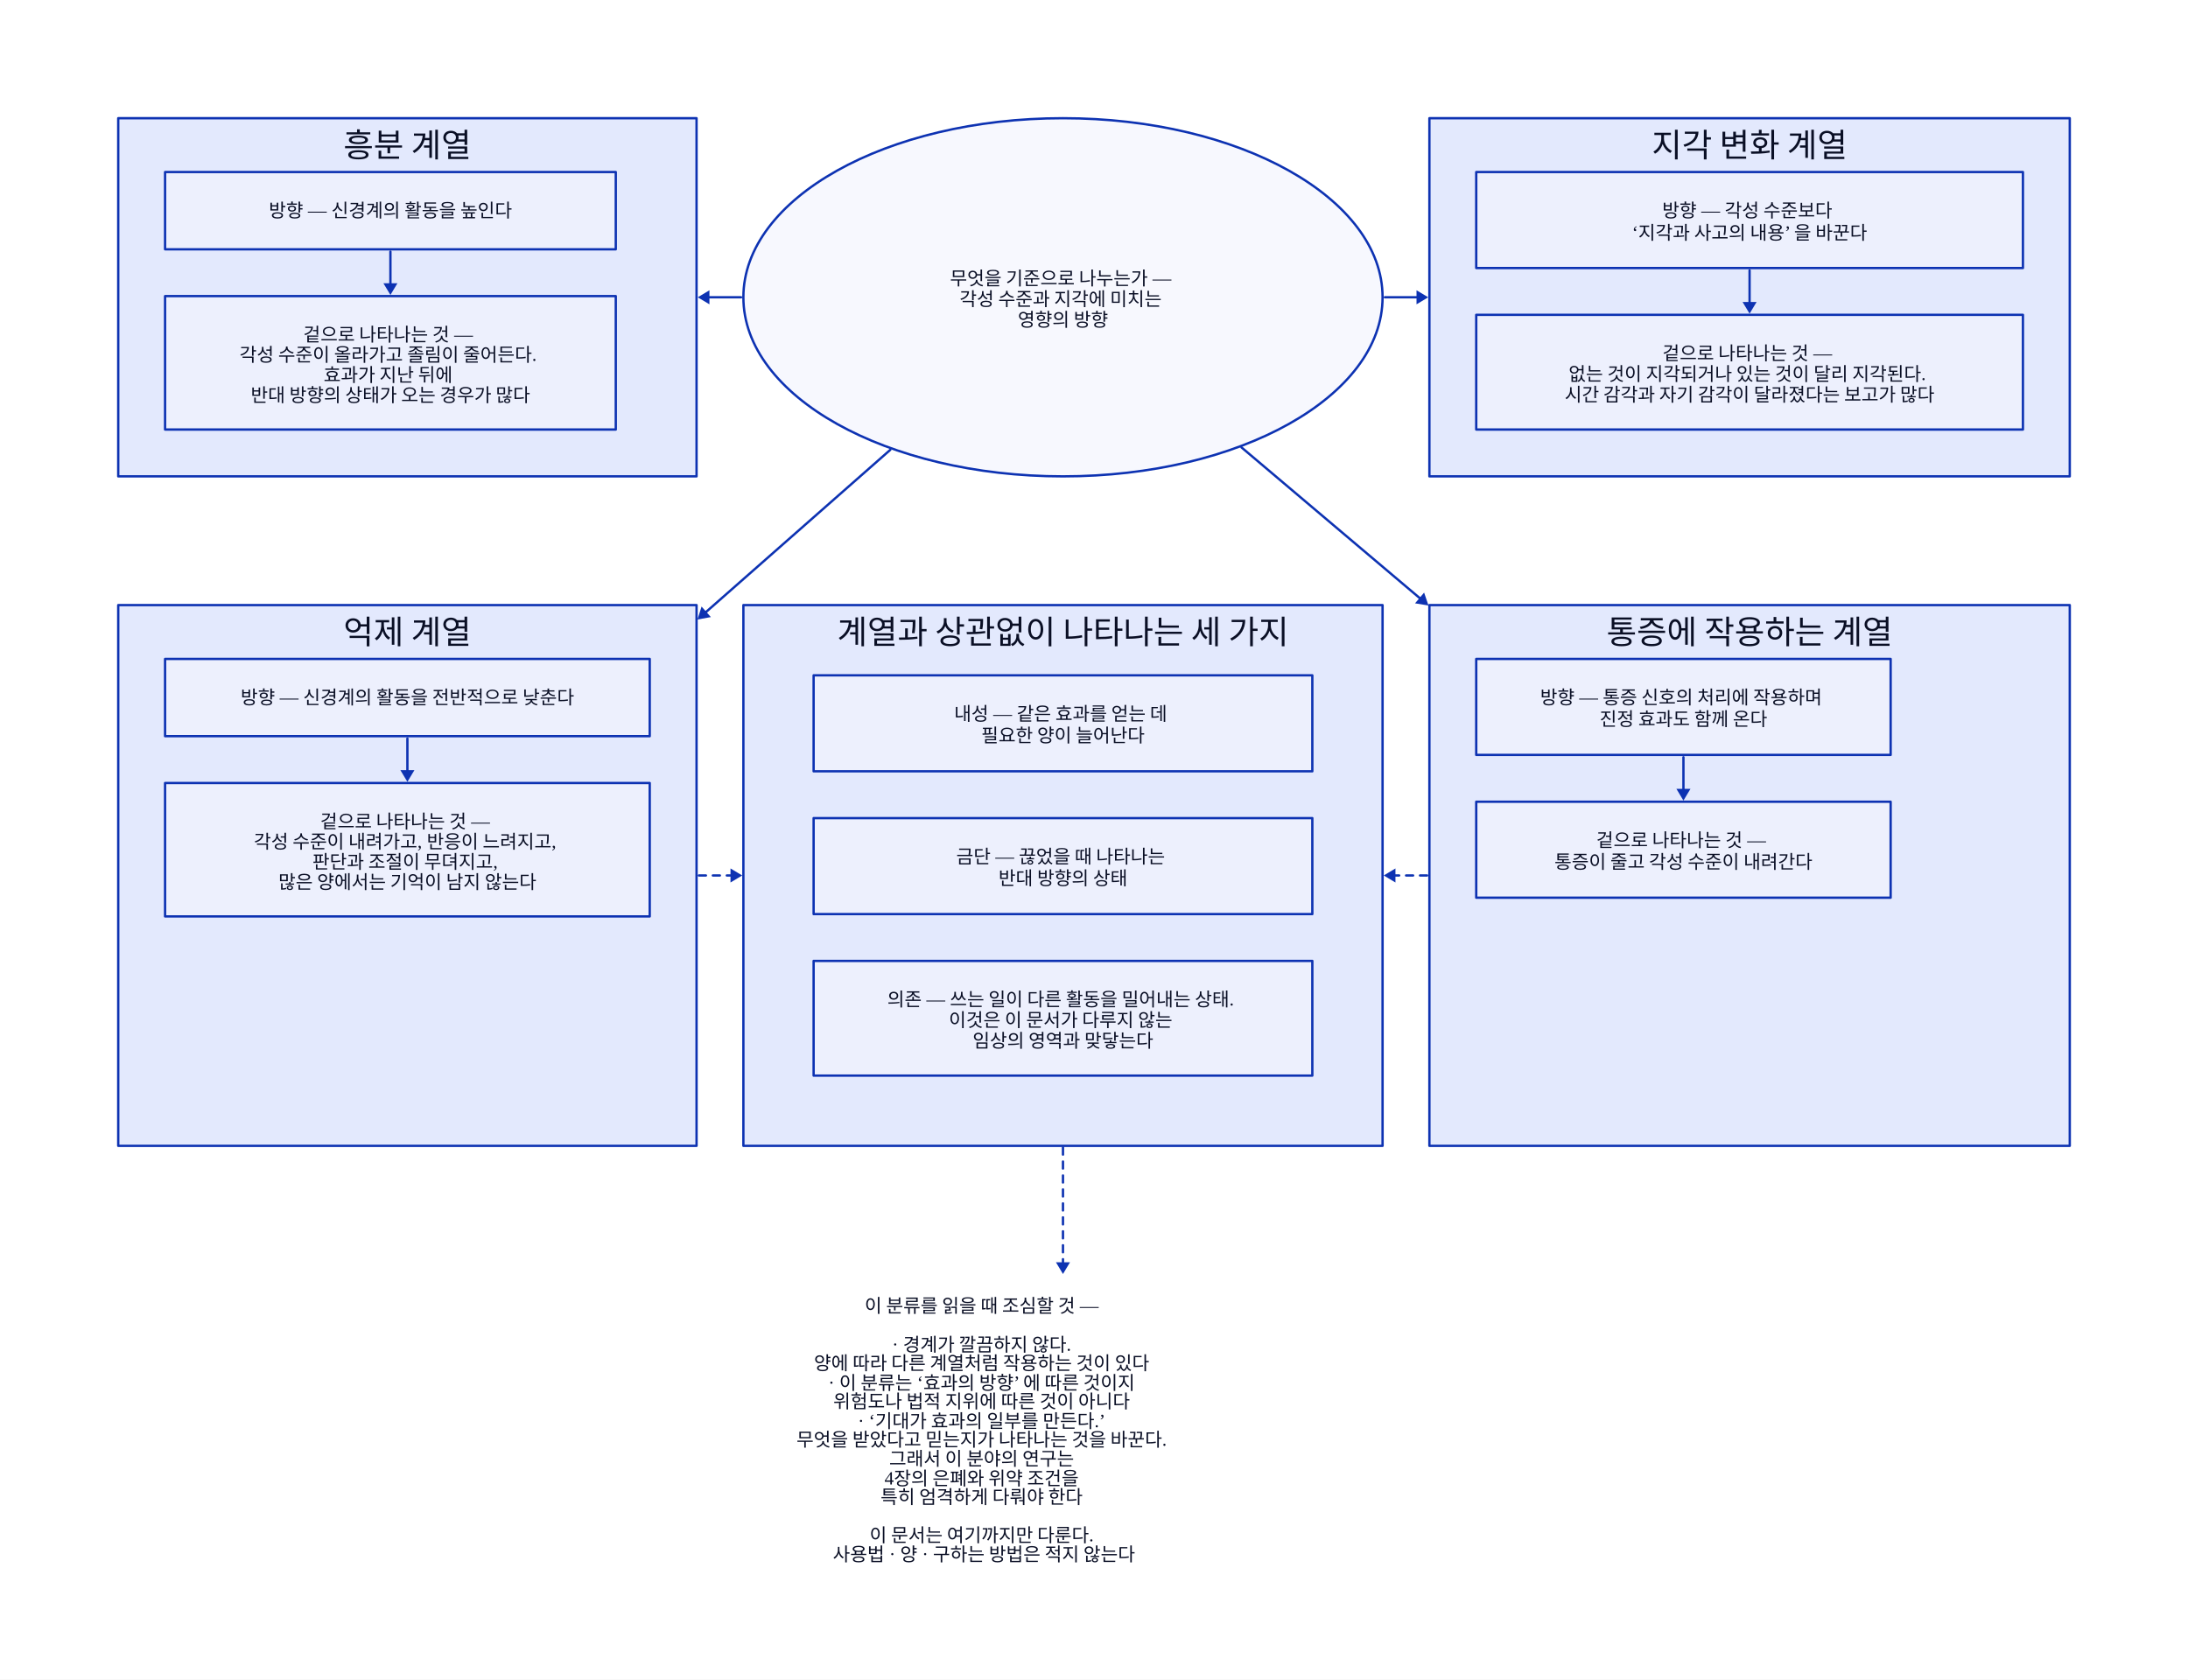
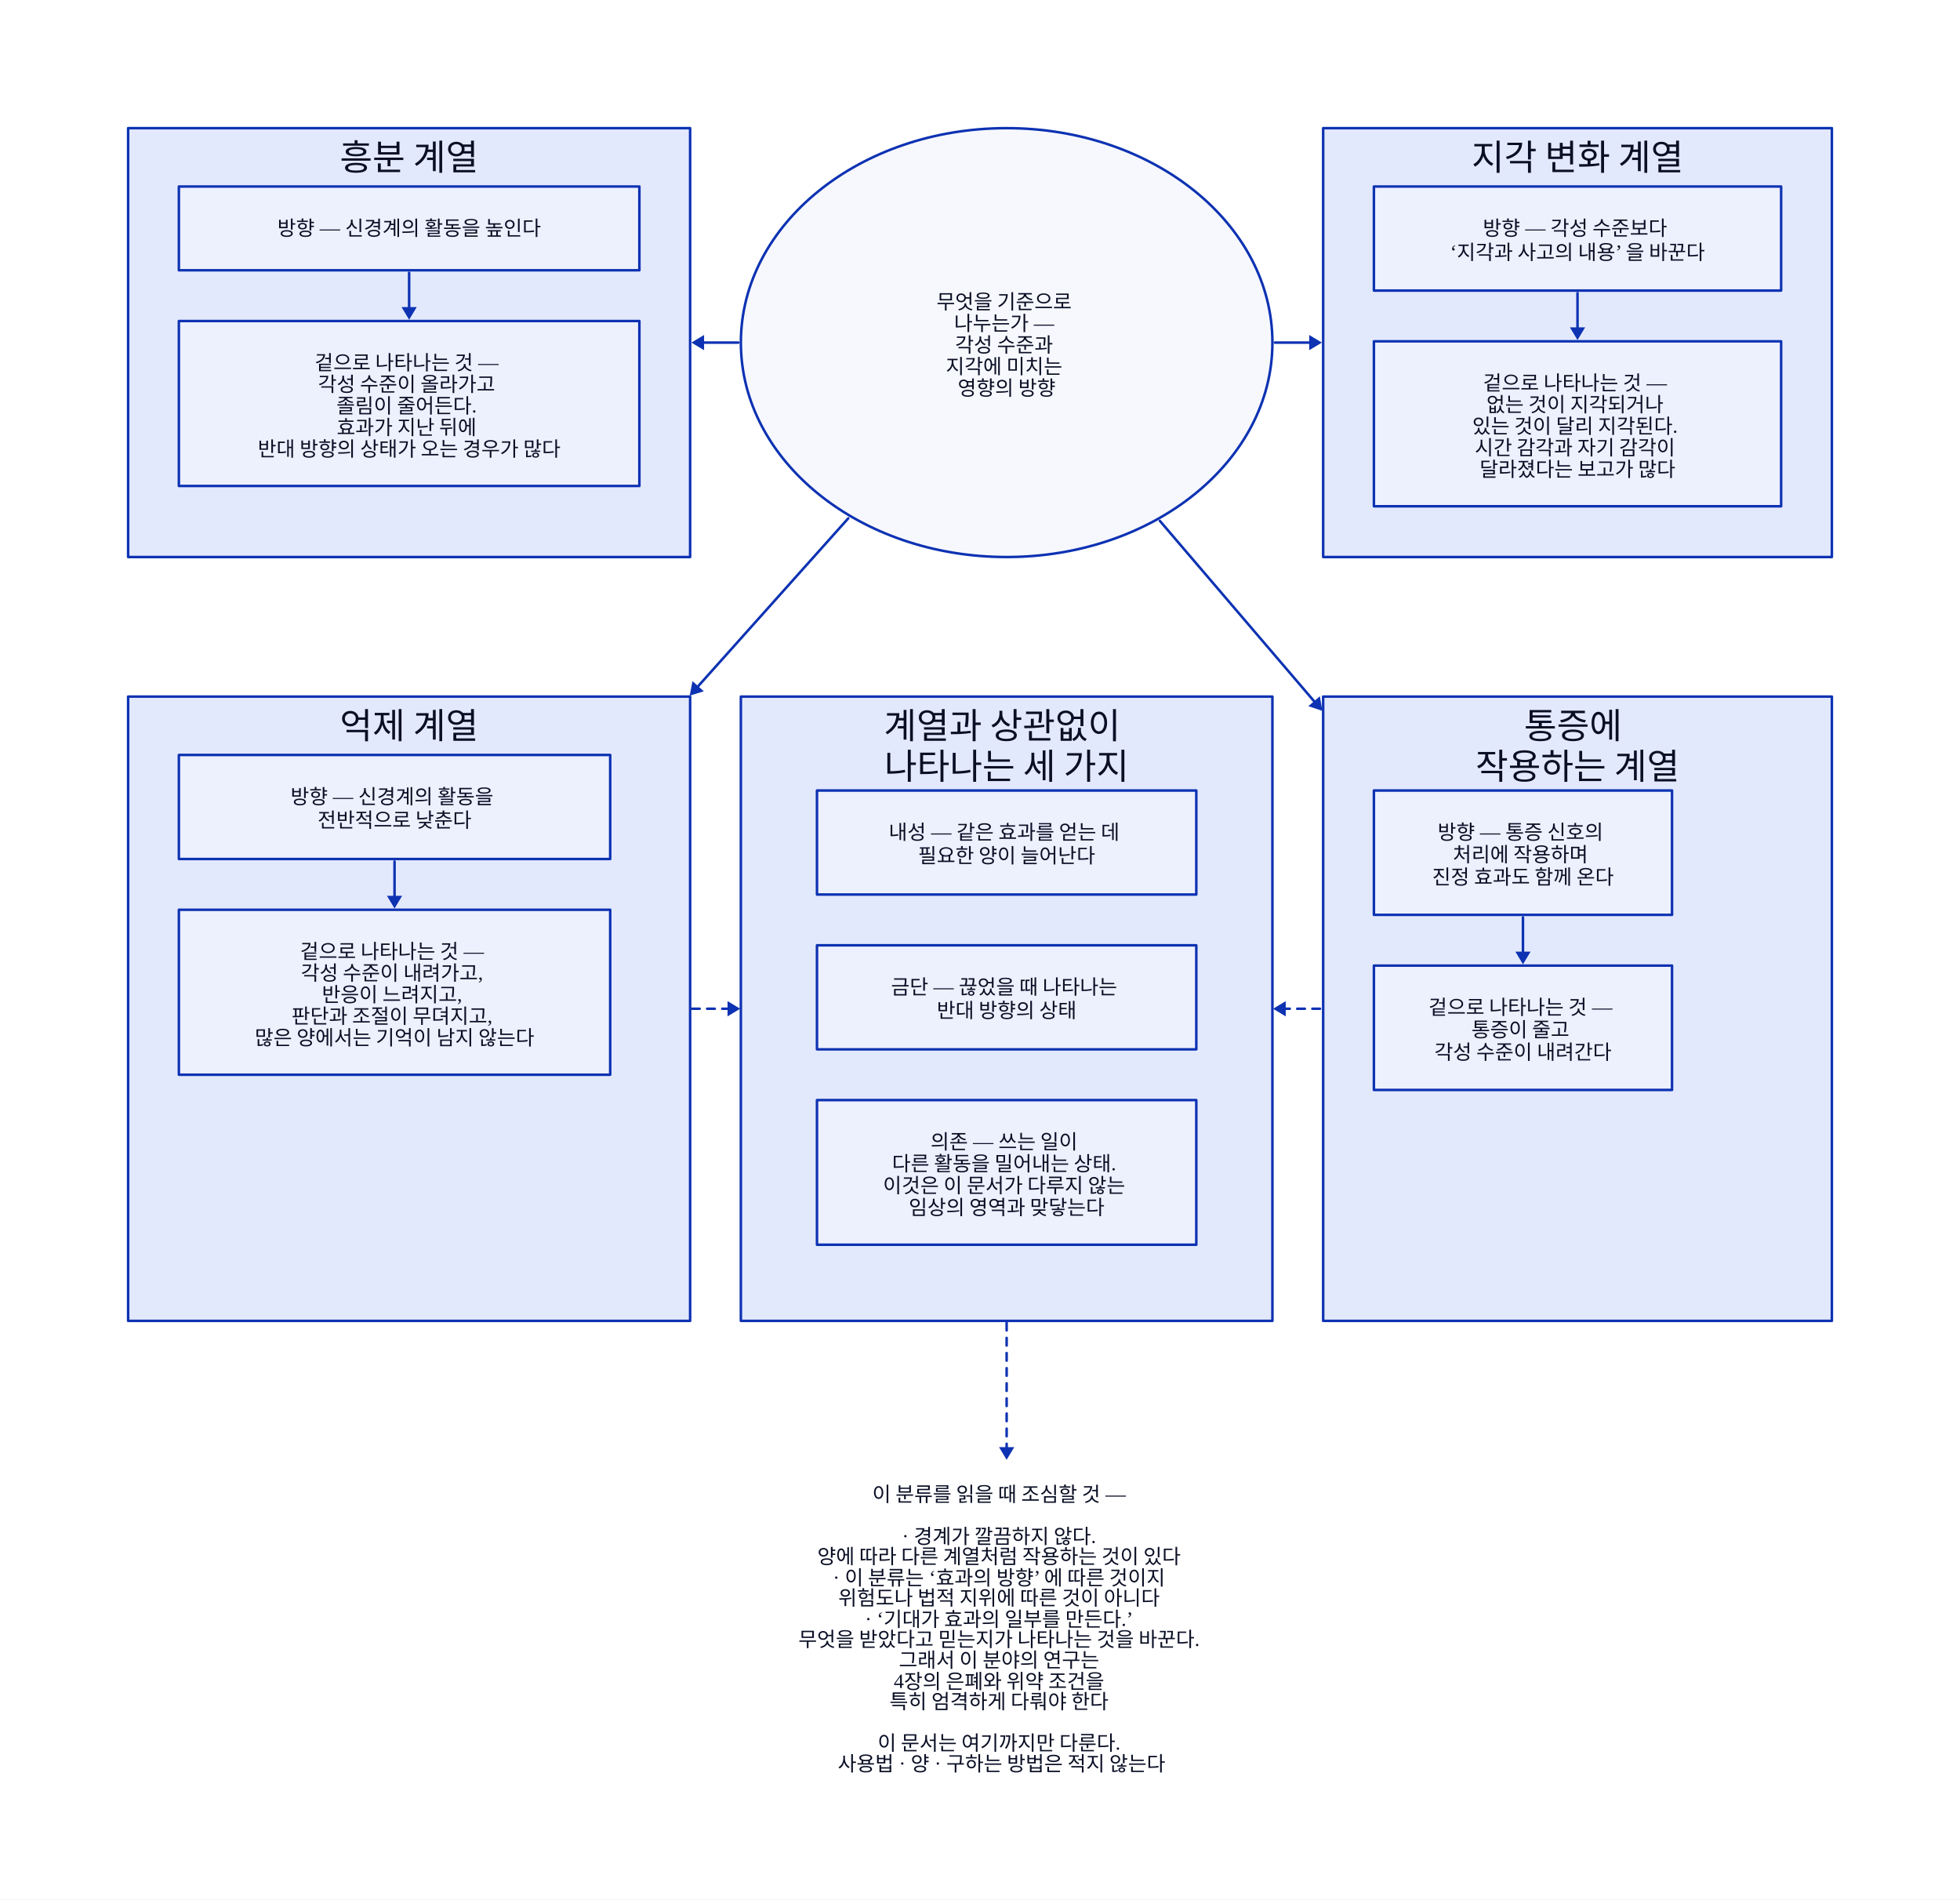
- <svg xmlns="http://www.w3.org/2000/svg" width="1869" height="1435" class="d2-2695002931 d2-svg" viewBox="-101 -101 1869 1435">
-   <rect width="1869" height="1435" x="-101" y="-101" rx="0" style="fill:#fff" />
-   <style>.connection,.shape{stroke-linejoin:round}.shape{shape-rendering:geometricPrecision}.connection{stroke-linecap:round}.d2-2695002931 .fill-N1{fill:#0a0f25}.d2-2695002931 .fill-B4{fill:#e3e9fd}.d2-2695002931 .fill-B5{fill:#edf0fd}.d2-2695002931 .stroke-B1,.d2-2695002931 .stroke-B2{stroke:#0d32b2}.s0{stroke-width:2}.s1{text-anchor:middle;font-size:28px}.s2{text-anchor:middle;font-size:16px}.s3{fill:#0d32b2}.s4{stroke-width:2;stroke-dasharray:6,5.919}</style>
+ <svg xmlns="http://www.w3.org/2000/svg" width="1545" height="1497" class="d2-3531737140 d2-svg" viewBox="-101 -101 1545 1497">
+   <rect width="1545" height="1497" x="-101" y="-101" rx="0" style="fill:#fff" />
+   <style>.connection,.shape{stroke-linejoin:round}.shape{shape-rendering:geometricPrecision}.connection{stroke-linecap:round}.d2-3531737140 .fill-N1{fill:#0a0f25}.d2-3531737140 .fill-B4{fill:#e3e9fd}.d2-3531737140 .fill-B5{fill:#edf0fd}.d2-3531737140 .stroke-B1,.d2-3531737140 .stroke-B2{stroke:#0d32b2}.s0{stroke-width:2}.s1{text-anchor:middle;font-size:28px}.s2{text-anchor:middle;font-size:16px}.s3{fill:#0d32b2}.s4{stroke-width:2;stroke-dasharray:6,5.919}</style>
  <g>
    <g class="shape">
-       <path d="M0 0h494v306H0z" class="stroke-B1 fill-B4 s0" />
+       <path d="M0 0h443v338H0z" class="stroke-B1 fill-B4 s0" />
    </g>
-     <text x="247" y="33" class="fill-N1 s1">흥분 계열</text>
+     <text x="221.5" y="33" class="fill-N1 s1">흥분 계열</text>
  </g>
  <g>
    <g class="shape">
-       <ellipse cx="807" cy="153" class="shape stroke-B1" rx="273" ry="153" style="fill:#f7f8fe;stroke-width:2" />
+       <ellipse cx="692.5" cy="169" class="shape stroke-B1" rx="209.5" ry="169" style="fill:#f7f8fe;stroke-width:2" />
    </g>
-     <text x="807" y="142.5" class="text-bold fill-N1 s2">
-       <tspan x="807" dy="0">무엇을 기준으로 나누는가 —</tspan>
-       <tspan x="807" dy="17.667">각성 수준과 지각에 미치는</tspan>
-       <tspan x="807" dy="17.667">영향의 방향</tspan>
+     <text x="692.5" y="142.5" class="text-bold fill-N1 s2">
+       <tspan x="692.5" dy="0">무엇을 기준으로</tspan>
+       <tspan x="692.5" dy="17">나누는가 —</tspan>
+       <tspan x="692.5" dy="17">각성 수준과</tspan>
+       <tspan x="692.5" dy="17">지각에 미치는</tspan>
+       <tspan x="692.5" dy="17">영향의 방향</tspan>
    </text>
  </g>
  <g>
    <g class="shape">
-       <path d="M1120 0h547v306h-547z" class="stroke-B1 fill-B4 s0" />
+       <path d="M942 0h401v338H942z" class="stroke-B1 fill-B4 s0" />
    </g>
-     <text x="1393.5" y="33" class="fill-N1 s1">지각 변화 계열</text>
+     <text x="1142.5" y="33" class="fill-N1 s1">지각 변화 계열</text>
  </g>
  <g>
    <g class="shape">
-       <path d="M0 416h494v462H0z" class="stroke-B1 fill-B4 s0" />
+       <path d="M0 448h443v492H0z" class="stroke-B1 fill-B4 s0" />
    </g>
-     <text x="247" y="449" class="fill-N1 s1">억제 계열</text>
+     <text x="221.5" y="481" class="fill-N1 s1">억제 계열</text>
  </g>
  <g>
    <g class="shape">
-       <path d="M534 416h546v462H534z" class="stroke-B1 fill-B4 s0" />
+       <path d="M483 448h419v492H483z" class="stroke-B1 fill-B4 s0" />
    </g>
-     <text x="807" y="449" class="fill-N1 s1">계열과 상관없이 나타나는 세 가지</text>
-   </g>
-   <g>
-     <g class="shape">
-       <path d="M1120 416h547v462h-547z" class="stroke-B1 fill-B4 s0" />
-     </g>
-     <text x="1393.5" y="449" class="fill-N1 s1">통증에 작용하는 계열</text>
-   </g>
-   <path fill="transparent" stroke="transparent" d="M0 988h494v245H0z" class="shape s0" />
-   <text x="739.5" y="1004" class="fill-N1 s2">
-     <tspan x="739.5" dy="0"> </tspan>
-     <tspan x="739.5" dy="16.333">이 분류를 읽을 때 조심할 것 —</tspan>
-     <tspan x="739.5" dy="16.333"> </tspan>
-     <tspan x="739.5" dy="16.333">· 경계가 깔끔하지 않다.</tspan>
-     <tspan x="739.5" dy="16.333"> 양에 따라 다른 계열처럼 작용하는 것이 있다</tspan>
-     <tspan x="739.5" dy="16.333">· 이 분류는 ‘효과의 방향’ 에 따른 것이지</tspan>
-     <tspan x="739.5" dy="16.333"> 위험도나 법적 지위에 따른 것이 아니다</tspan>
-     <tspan x="739.5" dy="16.333">· ‘기대가 효과의 일부를 만든다.’</tspan>
-     <tspan x="739.5" dy="16.333"> 무엇을 받았다고 믿는지가 나타나는 것을 바꾼다.</tspan>
-     <tspan x="739.5" dy="16.333"> 그래서 이 분야의 연구는</tspan>
-     <tspan x="739.5" dy="16.333"> 4장의 은폐와 위약 조건을</tspan>
-     <tspan x="739.5" dy="16.333"> 특히 엄격하게 다뤄야 한다</tspan>
-     <tspan x="739.5" dy="16.333"> </tspan>
-     <tspan x="739.5" dy="16.333">이 문서는 여기까지만 다룬다.</tspan>
-     <tspan x="739.5" dy="16.333">사용법 · 양 · 구하는 방법은 적지 않는다</tspan>
-   </text>
-   <g>
-     <g class="shape">
-       <path d="M40 46h385v66H40z" class="stroke-B1 fill-B5 s0" />
-     </g>
-     <text x="232.5" y="84.5" class="text-bold fill-N1 s2">방향 — 신경계의 활동을 높인다</text>
-   </g>
-   <g>
-     <g class="shape">
-       <path d="M40 152h385v114H40z" class="stroke-B1 fill-B5 s0" />
-     </g>
-     <text x="232.5" y="190.5" class="text-bold fill-N1 s2">
-       <tspan x="232.5" dy="0">겉으로 나타나는 것 —</tspan>
-       <tspan x="232.5" dy="17.25">각성 수준이 올라가고 졸림이 줄어든다.</tspan>
-       <tspan x="232.5" dy="17.25">효과가 지난 뒤에</tspan>
-       <tspan x="232.5" dy="17.25">반대 방향의 상태가 오는 경우가 많다</tspan>
+     <text x="692.5" y="481" class="fill-N1 s1">
+       <tspan x="692.5" dy="0">계열과 상관없이</tspan>
+       <tspan x="692.5" dy="32">나타나는 세 가지</tspan>
    </text>
  </g>
  <g>
    <g class="shape">
-       <path d="M1160 46h467v82h-467z" class="stroke-B1 fill-B5 s0" />
+       <path d="M942 448h401v492H942z" class="stroke-B1 fill-B4 s0" />
    </g>
-     <text x="1393.5" y="84.5" class="text-bold fill-N1 s2">
-       <tspan x="1393.5" dy="0">방향 — 각성 수준보다</tspan>
-       <tspan x="1393.5" dy="18.5">‘지각과 사고의 내용’ 을 바꾼다</tspan>
+     <text x="1142.5" y="481" class="fill-N1 s1">
+       <tspan x="1142.5" dy="0">통증에</tspan>
+       <tspan x="1142.5" dy="32">작용하는 계열</tspan>
+     </text>
+   </g>
+   <path fill="transparent" stroke="transparent" d="M0 1050h443v245H0z" class="shape s0" />
+   <text x="688.5" y="1066" class="fill-N1 s2">
+     <tspan x="688.5" dy="0"> </tspan>
+     <tspan x="688.5" dy="16.333">이 분류를 읽을 때 조심할 것 —</tspan>
+     <tspan x="688.5" dy="16.333"> </tspan>
+     <tspan x="688.5" dy="16.333">· 경계가 깔끔하지 않다.</tspan>
+     <tspan x="688.5" dy="16.333"> 양에 따라 다른 계열처럼 작용하는 것이 있다</tspan>
+     <tspan x="688.5" dy="16.333">· 이 분류는 ‘효과의 방향’ 에 따른 것이지</tspan>
+     <tspan x="688.5" dy="16.333"> 위험도나 법적 지위에 따른 것이 아니다</tspan>
+     <tspan x="688.5" dy="16.333">· ‘기대가 효과의 일부를 만든다.’</tspan>
+     <tspan x="688.5" dy="16.333"> 무엇을 받았다고 믿는지가 나타나는 것을 바꾼다.</tspan>
+     <tspan x="688.5" dy="16.333"> 그래서 이 분야의 연구는</tspan>
+     <tspan x="688.5" dy="16.333"> 4장의 은폐와 위약 조건을</tspan>
+     <tspan x="688.5" dy="16.333"> 특히 엄격하게 다뤄야 한다</tspan>
+     <tspan x="688.5" dy="16.333"> </tspan>
+     <tspan x="688.5" dy="16.333">이 문서는 여기까지만 다룬다.</tspan>
+     <tspan x="688.5" dy="16.333">사용법 · 양 · 구하는 방법은 적지 않는다</tspan>
+   </text>
+   <g>
+     <g class="shape">
+       <path d="M40 46h363v66H40z" class="stroke-B1 fill-B5 s0" />
+     </g>
+     <text x="221.5" y="84.5" class="text-bold fill-N1 s2">방향 — 신경계의 활동을 높인다</text>
+   </g>
+   <g>
+     <g class="shape">
+       <path d="M40 152h363v130H40z" class="stroke-B1 fill-B5 s0" />
+     </g>
+     <text x="221.5" y="190.5" class="text-bold fill-N1 s2">
+       <tspan x="221.5" dy="0">겉으로 나타나는 것 —</tspan>
+       <tspan x="221.5" dy="17">각성 수준이 올라가고</tspan>
+       <tspan x="221.5" dy="17">졸림이 줄어든다.</tspan>
+       <tspan x="221.5" dy="17">효과가 지난 뒤에</tspan>
+       <tspan x="221.5" dy="17">반대 방향의 상태가 오는 경우가 많다</tspan>
    </text>
  </g>
  <g>
    <g class="shape">
-       <path d="M1160 168h467v98h-467z" class="stroke-B1 fill-B5 s0" />
+       <path d="M982 46h321v82H982z" class="stroke-B1 fill-B5 s0" />
    </g>
-     <text x="1393.5" y="206.5" class="text-bold fill-N1 s2">
-       <tspan x="1393.5" dy="0">겉으로 나타나는 것 —</tspan>
-       <tspan x="1393.5" dy="17.667">없는 것이 지각되거나 있는 것이 달리 지각된다.</tspan>
-       <tspan x="1393.5" dy="17.667">시간 감각과 자기 감각이 달라졌다는 보고가 많다</tspan>
+     <text x="1142.5" y="84.5" class="text-bold fill-N1 s2">
+       <tspan x="1142.5" dy="0">방향 — 각성 수준보다</tspan>
+       <tspan x="1142.5" dy="18.5">‘지각과 사고의 내용’ 을 바꾼다</tspan>
    </text>
  </g>
  <g>
    <g class="shape">
-       <path d="M40 462h414v66H40z" class="stroke-B1 fill-B5 s0" />
+       <path d="M982 168h321v130H982z" class="stroke-B1 fill-B5 s0" />
    </g>
-     <text x="247" y="500.5" class="text-bold fill-N1 s2">방향 — 신경계의 활동을 전반적으로 낮춘다</text>
-   </g>
-   <g>
-     <g class="shape">
-       <path d="M40 568h414v114H40z" class="stroke-B1 fill-B5 s0" />
-     </g>
-     <text x="247" y="606.5" class="text-bold fill-N1 s2">
-       <tspan x="247" dy="0">겉으로 나타나는 것 —</tspan>
-       <tspan x="247" dy="17.25">각성 수준이 내려가고, 반응이 느려지고,</tspan>
-       <tspan x="247" dy="17.25">판단과 조절이 무뎌지고,</tspan>
-       <tspan x="247" dy="17.25">많은 양에서는 기억이 남지 않는다</tspan>
+     <text x="1142.5" y="206.5" class="text-bold fill-N1 s2">
+       <tspan x="1142.5" dy="0">겉으로 나타나는 것 —</tspan>
+       <tspan x="1142.5" dy="17">없는 것이 지각되거나</tspan>
+       <tspan x="1142.5" dy="17">있는 것이 달리 지각된다.</tspan>
+       <tspan x="1142.5" dy="17">시간 감각과 자기 감각이</tspan>
+       <tspan x="1142.5" dy="17">달라졌다는 보고가 많다</tspan>
    </text>
  </g>
  <g>
    <g class="shape">
-       <path d="M594 476h426v82H594z" class="stroke-B1 fill-B5 s0" />
+       <path d="M40 494h340v82H40z" class="stroke-B1 fill-B5 s0" />
    </g>
-     <text x="807" y="514.5" class="text-bold fill-N1 s2">
-       <tspan x="807" dy="0">내성 — 같은 효과를 얻는 데</tspan>
-       <tspan x="807" dy="18.5">필요한 양이 늘어난다</tspan>
+     <text x="210" y="532.5" class="text-bold fill-N1 s2">
+       <tspan x="210" dy="0">방향 — 신경계의 활동을</tspan>
+       <tspan x="210" dy="18.5">전반적으로 낮춘다</tspan>
    </text>
  </g>
  <g>
    <g class="shape">
-       <path d="M594 598h426v82H594z" class="stroke-B1 fill-B5 s0" />
+       <path d="M40 616h340v130H40z" class="stroke-B1 fill-B5 s0" />
    </g>
-     <text x="807" y="636.5" class="text-bold fill-N1 s2">
-       <tspan x="807" dy="0">금단 — 끊었을 때 나타나는</tspan>
-       <tspan x="807" dy="18.5">반대 방향의 상태</tspan>
+     <text x="210" y="654.5" class="text-bold fill-N1 s2">
+       <tspan x="210" dy="0">겉으로 나타나는 것 —</tspan>
+       <tspan x="210" dy="17">각성 수준이 내려가고,</tspan>
+       <tspan x="210" dy="17">반응이 느려지고,</tspan>
+       <tspan x="210" dy="17">판단과 조절이 무뎌지고,</tspan>
+       <tspan x="210" dy="17">많은 양에서는 기억이 남지 않는다</tspan>
    </text>
  </g>
  <g>
    <g class="shape">
-       <path d="M594 720h426v98H594z" class="stroke-B1 fill-B5 s0" />
+       <path d="M543 522h299v82H543z" class="stroke-B1 fill-B5 s0" />
    </g>
-     <text x="807" y="758.5" class="text-bold fill-N1 s2">
-       <tspan x="807" dy="0">의존 — 쓰는 일이 다른 활동을 밀어내는 상태.</tspan>
-       <tspan x="807" dy="17.667">이것은 이 문서가 다루지 않는</tspan>
-       <tspan x="807" dy="17.667">임상의 영역과 맞닿는다</tspan>
+     <text x="692.5" y="560.5" class="text-bold fill-N1 s2">
+       <tspan x="692.5" dy="0">내성 — 같은 효과를 얻는 데</tspan>
+       <tspan x="692.5" dy="18.5">필요한 양이 늘어난다</tspan>
    </text>
  </g>
  <g>
    <g class="shape">
-       <path d="M1160 462h354v82h-354z" class="stroke-B1 fill-B5 s0" />
+       <path d="M543 644h299v82H543z" class="stroke-B1 fill-B5 s0" />
    </g>
-     <text x="1337" y="500.5" class="text-bold fill-N1 s2">
-       <tspan x="1337" dy="0">방향 — 통증 신호의 처리에 작용하며</tspan>
-       <tspan x="1337" dy="18.5">진정 효과도 함께 온다</tspan>
+     <text x="692.5" y="682.5" class="text-bold fill-N1 s2">
+       <tspan x="692.5" dy="0">금단 — 끊었을 때 나타나는</tspan>
+       <tspan x="692.5" dy="18.5">반대 방향의 상태</tspan>
    </text>
  </g>
  <g>
    <g class="shape">
-       <path d="M1160 584h354v82h-354z" class="stroke-B1 fill-B5 s0" />
+       <path d="M543 766h299v114H543z" class="stroke-B1 fill-B5 s0" />
    </g>
-     <text x="1337" y="622.5" class="text-bold fill-N1 s2">
-       <tspan x="1337" dy="0">겉으로 나타나는 것 —</tspan>
-       <tspan x="1337" dy="18.5">통증이 줄고 각성 수준이 내려간다</tspan>
+     <text x="692.5" y="804.5" class="text-bold fill-N1 s2">
+       <tspan x="692.5" dy="0">의존 — 쓰는 일이</tspan>
+       <tspan x="692.5" dy="17.25">다른 활동을 밀어내는 상태.</tspan>
+       <tspan x="692.5" dy="17.25">이것은 이 문서가 다루지 않는</tspan>
+       <tspan x="692.5" dy="17.25">임상의 영역과 맞닿는다</tspan>
    </text>
  </g>
-   <marker id="mk-d2-2695002931-3488378134" markerHeight="12" markerUnits="userSpaceOnUse" markerWidth="10" orient="auto" refX="7" refY="6" viewBox="0 0 10 12">
+   <g>
+     <g class="shape">
+       <path d="M982 522h235v98H982z" class="stroke-B1 fill-B5 s0" />
+     </g>
+     <text x="1099.5" y="560.5" class="text-bold fill-N1 s2">
+       <tspan x="1099.5" dy="0">방향 — 통증 신호의</tspan>
+       <tspan x="1099.5" dy="17.667">처리에 작용하며</tspan>
+       <tspan x="1099.5" dy="17.667">진정 효과도 함께 온다</tspan>
+     </text>
+   </g>
+   <g>
+     <g class="shape">
+       <path d="M982 660h235v98H982z" class="stroke-B1 fill-B5 s0" />
+     </g>
+     <text x="1099.5" y="698.5" class="text-bold fill-N1 s2">
+       <tspan x="1099.5" dy="0">겉으로 나타나는 것 —</tspan>
+       <tspan x="1099.5" dy="17.667">통증이 줄고</tspan>
+       <tspan x="1099.5" dy="17.667">각성 수준이 내려간다</tspan>
+     </text>
+   </g>
+   <marker id="mk-d2-3531737140-3488378134" markerHeight="12" markerUnits="userSpaceOnUse" markerWidth="10" orient="auto" refX="7" refY="6" viewBox="0 0 10 12">
    <path stroke-width="2" d="m0 0 10 6-10 6z" class="connection s3" />
  </marker>
-   <path fill="none" marker-end="url(#mk-d2-2695002931-3488378134)" d="M232.5 114v34" class="connection stroke-B1 s0" mask="url(#d2-2695002931)" />
-   <path fill="none" marker-end="url(#mk-d2-2695002931-3488378134)" d="M1393.5 130v34" class="connection stroke-B1 s0" mask="url(#d2-2695002931)" />
-   <path fill="none" marker-end="url(#mk-d2-2695002931-3488378134)" d="M247 530v34" class="connection stroke-B1 s0" mask="url(#d2-2695002931)" />
-   <path fill="none" marker-end="url(#mk-d2-2695002931-3488378134)" d="M1337 546v34" class="connection stroke-B1 s0" mask="url(#d2-2695002931)" />
-   <path fill="none" marker-end="url(#mk-d2-2695002931-3488378134)" d="M659.499 283.321 497.002 426.357" class="connection stroke-B1 s0" mask="url(#d2-2695002931)" />
-   <path fill="none" marker-end="url(#mk-d2-2695002931-3488378134)" d="M532 153h-34" class="connection stroke-B1 s0" mask="url(#d2-2695002931)" />
-   <path fill="none" marker-end="url(#mk-d2-2695002931-3488378134)" d="M1082 153h34" class="connection stroke-B1 s0" mask="url(#d2-2695002931)" />
-   <path fill="none" marker-end="url(#mk-d2-2695002931-3488378134)" d="m959.527 281.291 157.419 133.126" class="connection stroke-B1 s0" mask="url(#d2-2695002931)" />
-   <marker id="mk-d2-2695002931-2177206569" markerHeight="12" markerUnits="userSpaceOnUse" markerWidth="10" orient="auto" refX="7" refY="6" viewBox="0 0 10 12">
+   <path fill="none" marker-end="url(#mk-d2-3531737140-3488378134)" d="M221.5 114v34" class="connection stroke-B1 s0" mask="url(#d2-3531737140)" />
+   <path fill="none" marker-end="url(#mk-d2-3531737140-3488378134)" d="M1142.5 130v34" class="connection stroke-B1 s0" mask="url(#d2-3531737140)" />
+   <path fill="none" marker-end="url(#mk-d2-3531737140-3488378134)" d="M210 578v34" class="connection stroke-B1 s0" mask="url(#d2-3531737140)" />
+   <path fill="none" marker-end="url(#mk-d2-3531737140-3488378134)" d="M1099.5 622v34" class="connection stroke-B1 s0" mask="url(#d2-3531737140)" />
+   <path fill="none" marker-end="url(#mk-d2-3531737140-3488378134)" d="m567.667 307.49-123 137.528" class="connection stroke-B1 s0" mask="url(#d2-3531737140)" />
+   <path fill="none" marker-end="url(#mk-d2-3531737140-3488378134)" d="M481 169h-34" class="connection stroke-B1 s0" mask="url(#d2-3531737140)" />
+   <path fill="none" marker-end="url(#mk-d2-3531737140-3488378134)" d="M904 169h34" class="connection stroke-B1 s0" mask="url(#d2-3531737140)" />
+   <path fill="none" marker-end="url(#mk-d2-3531737140-3488378134)" d="m813.3 309.52 126.1 147.44" class="connection stroke-B1 s0" mask="url(#d2-3531737140)" />
+   <marker id="mk-d2-3531737140-2177206569" markerHeight="12" markerUnits="userSpaceOnUse" markerWidth="10" orient="auto" refX="7" refY="6" viewBox="0 0 10 12">
    <path stroke-width="2" d="m0 0 10 6-10 6z" class="connection s3" />
  </marker>
-   <path fill="none" marker-end="url(#mk-d2-2695002931-2177206569)" d="M496 647h34" class="connection stroke-B2 s4" mask="url(#d2-2695002931)" />
-   <path fill="none" marker-end="url(#mk-d2-2695002931-2177206569)" d="M1118 647h-34" class="connection stroke-B2 s4" mask="url(#d2-2695002931)" />
-   <path fill="none" marker-end="url(#mk-d2-2695002931-2177206569)" d="M807 879.5v105" class="connection stroke-B2 s4" mask="url(#d2-2695002931)" />
-   <mask id="d2-2695002931" width="1869" height="1435" x="-101" y="-101" maskUnits="userSpaceOnUse">
-     <path fill="#fff" d="M-101-101h1869v1435H-101z" />
+   <path fill="none" marker-end="url(#mk-d2-3531737140-2177206569)" d="M444.5 694h35" class="connection stroke-B2 s4" mask="url(#d2-3531737140)" />
+   <path fill="none" marker-end="url(#mk-d2-3531737140-2177206569)" d="M939.5 694h-34" class="connection stroke-B2 s4" mask="url(#d2-3531737140)" />
+   <path fill="none" marker-end="url(#mk-d2-3531737140-2177206569)" d="M692.5 941.5v105" class="connection stroke-B2 s4" mask="url(#d2-3531737140)" />
+   <mask id="d2-3531737140" width="1545" height="1497" x="-101" y="-101" maskUnits="userSpaceOnUse">
+     <path fill="#fff" d="M-101-101h1545v1497H-101z" />
  </mask>
</svg>
